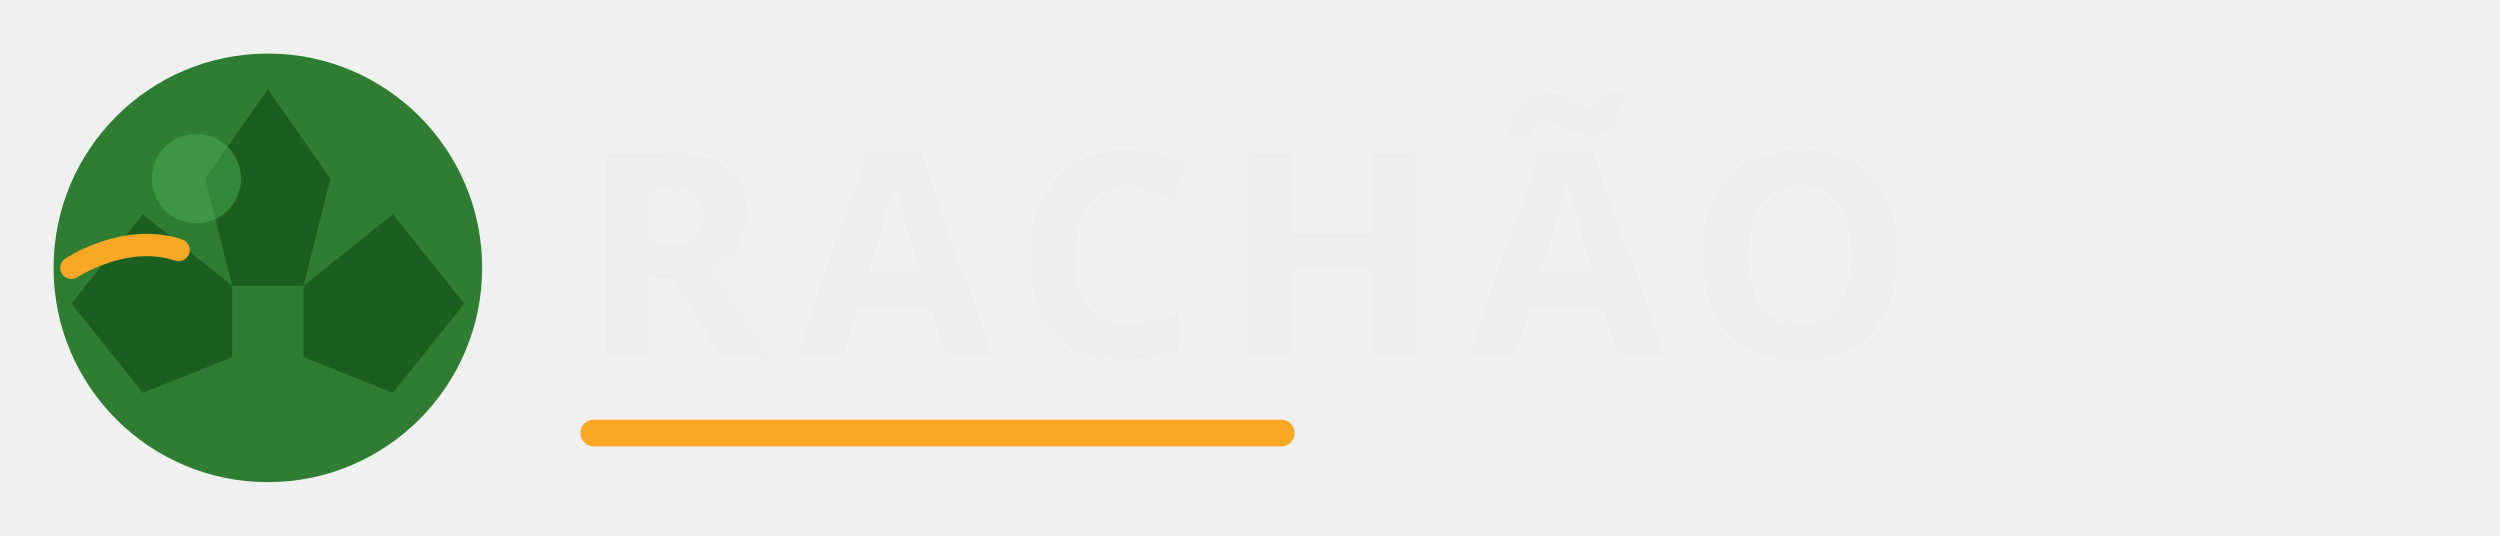
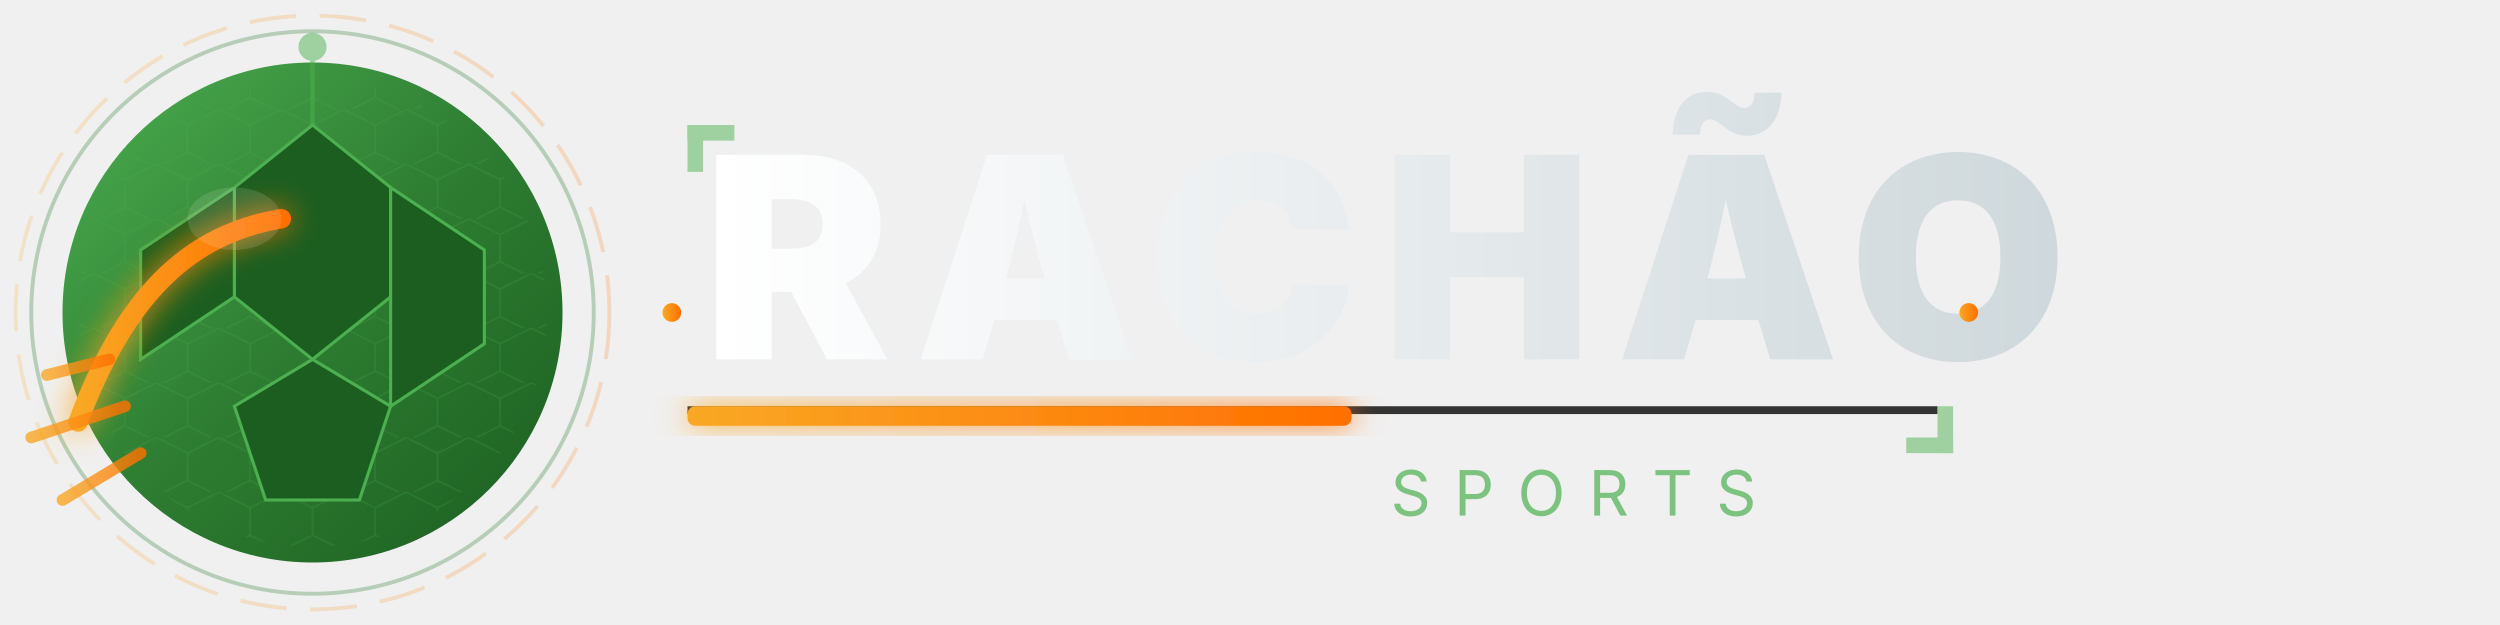
- <svg xmlns="http://www.w3.org/2000/svg" width="280" height="60" viewBox="0 0 280 60" fill="none">
-   <circle cx="30" cy="30" r="24" fill="#2E7D32" />
-   <path d="M30 10L37 20L34 32L26 32L23 20L30 10Z" fill="#1B5E20" />
-   <path d="M44 24L52 34L44 44L34 40L34 32L44 24Z" fill="#1B5E20" />
-   <path d="M16 24L26 32L26 40L16 44L8 34L16 24Z" fill="#1B5E20" />
-   <circle cx="22" cy="20" r="5" fill="#4CAF50" opacity="0.5" />
-   <path d="M8 30C8 30 14 26 20 28" stroke="#F9A825" stroke-width="2.5" stroke-linecap="round" />
-   <text x="65" y="40" font-family="Montserrat, Arial Black, sans-serif" font-weight="800" font-size="32" fill="#EEEEEE" letter-spacing="3">
-     RACHÃO
-   </text>
-   <rect x="65" y="47" width="80" height="3" rx="1.5" fill="#F9A825" />
+ <svg xmlns="http://www.w3.org/2000/svg" width="320" height="80" viewBox="0 0 320 80" fill="none">
+   <defs>
+     <linearGradient id="ballGradient" x1="0%" y1="0%" x2="100%" y2="100%">
+       <stop offset="0%" style="stop-color:#4CAF50" />
+       <stop offset="50%" style="stop-color:#2E7D32" />
+       <stop offset="100%" style="stop-color:#1B5E20" />
+     </linearGradient>
+     <linearGradient id="accentGradient" x1="0%" y1="0%" x2="100%" y2="0%">
+       <stop offset="0%" style="stop-color:#F9A825" />
+       <stop offset="100%" style="stop-color:#FF6F00" />
+     </linearGradient>
+     <linearGradient id="textGradient" x1="0%" y1="0%" x2="100%" y2="0%">
+       <stop offset="0%" style="stop-color:#FFFFFF" />
+       <stop offset="100%" style="stop-color:#CFD8DC" />
+     </linearGradient>
+     <filter id="glow" x="-50%" y="-50%" width="200%" height="200%">
+       <feGaussianBlur stdDeviation="2" result="coloredBlur" />
+       <feMerge>
+         <feMergeNode in="coloredBlur" />
+         <feMergeNode in="SourceGraphic" />
+       </feMerge>
+     </filter>
+     <pattern id="hexPattern" patternUnits="userSpaceOnUse" width="8" height="7">
+       <path d="M4 0L8 2L8 5.5L4 7.5L0 5.5L0 2Z" fill="none" stroke="#4CAF50" stroke-width="0.2" opacity="0.4" />
+     </pattern>
+   </defs>
+   <g transform="translate(0, 0)">
+     <circle cx="40" cy="40" r="36" fill="none" stroke="#2E7D32" stroke-width="0.5" opacity="0.3" />
+     <circle cx="40" cy="40" r="38" fill="none" stroke="url(#accentGradient)" stroke-width="0.5" opacity="0.2" stroke-dasharray="6,3" />
+     <circle cx="40" cy="40" r="32" fill="url(#ballGradient)" />
+     <circle cx="40" cy="40" r="30" fill="url(#hexPattern)" opacity="0.5" />
+     <path d="M40 16L50 24L50 38L40 46L30 38L30 24Z" fill="#1B5E20" stroke="#4CAF50" stroke-width="0.4" />
+     <path d="M50 24L62 32L62 44L50 52L50 38Z" fill="#1B5E20" stroke="#4CAF50" stroke-width="0.4" />
+     <path d="M30 24L30 38L18 46L18 34L18 32Z" fill="#1B5E20" stroke="#4CAF50" stroke-width="0.4" />
+     <path d="M40 46L50 52L46 64L34 64L30 52Z" fill="#1B5E20" stroke="#4CAF50" stroke-width="0.4" />
+     <g stroke="#4CAF50" stroke-width="0.6" opacity="0.5">
+       <path d="M40 6L40 16" />
+       <circle cx="40" cy="6" r="1.5" fill="#4CAF50" />
+     </g>
+     <path d="M10 54C16 38 24 30 36 28" stroke="url(#accentGradient)" stroke-width="2.5" stroke-linecap="round" fill="none" filter="url(#glow)" />
+     <g stroke="url(#accentGradient)" stroke-width="1.5" stroke-linecap="round" opacity="0.8">
+       <path d="M6 48L14 46" />
+       <path d="M4 56L16 52" />
+       <path d="M8 64L18 58" />
+     </g>
+     <ellipse cx="30" cy="28" rx="6" ry="4" fill="#FFFFFF" opacity="0.12" />
+   </g>
+   <g>
+     <rect x="88" y="52" width="160" height="1" fill="#333333" />
+     <rect x="88" y="52" width="85" height="2.5" rx="1" fill="url(#accentGradient)" filter="url(#glow)" />
+     <text x="90" y="46" font-family="'Montserrat', 'SF Pro Display', Arial Black, sans-serif" font-weight="900" font-size="36" fill="url(#textGradient)" letter-spacing="3">
+       RACHÃO
+     </text>
+     <g fill="#4CAF50" opacity="0.5">
+       <rect x="88" y="16" width="2" height="6" />
+       <rect x="88" y="16" width="6" height="2" />
+       <rect x="248" y="52" width="2" height="6" />
+       <rect x="244" y="56" width="6" height="2" />
+     </g>
+     <text x="178" y="66" font-family="'Inter', Arial, sans-serif" font-weight="400" font-size="8" fill="#4CAF50" letter-spacing="3" opacity="0.7">
+       SPORTS
+     </text>
+     <circle cx="86" cy="40" r="1.2" fill="url(#accentGradient)" />
+     <circle cx="252" cy="40" r="1.2" fill="url(#accentGradient)" />
+   </g>
</svg>
